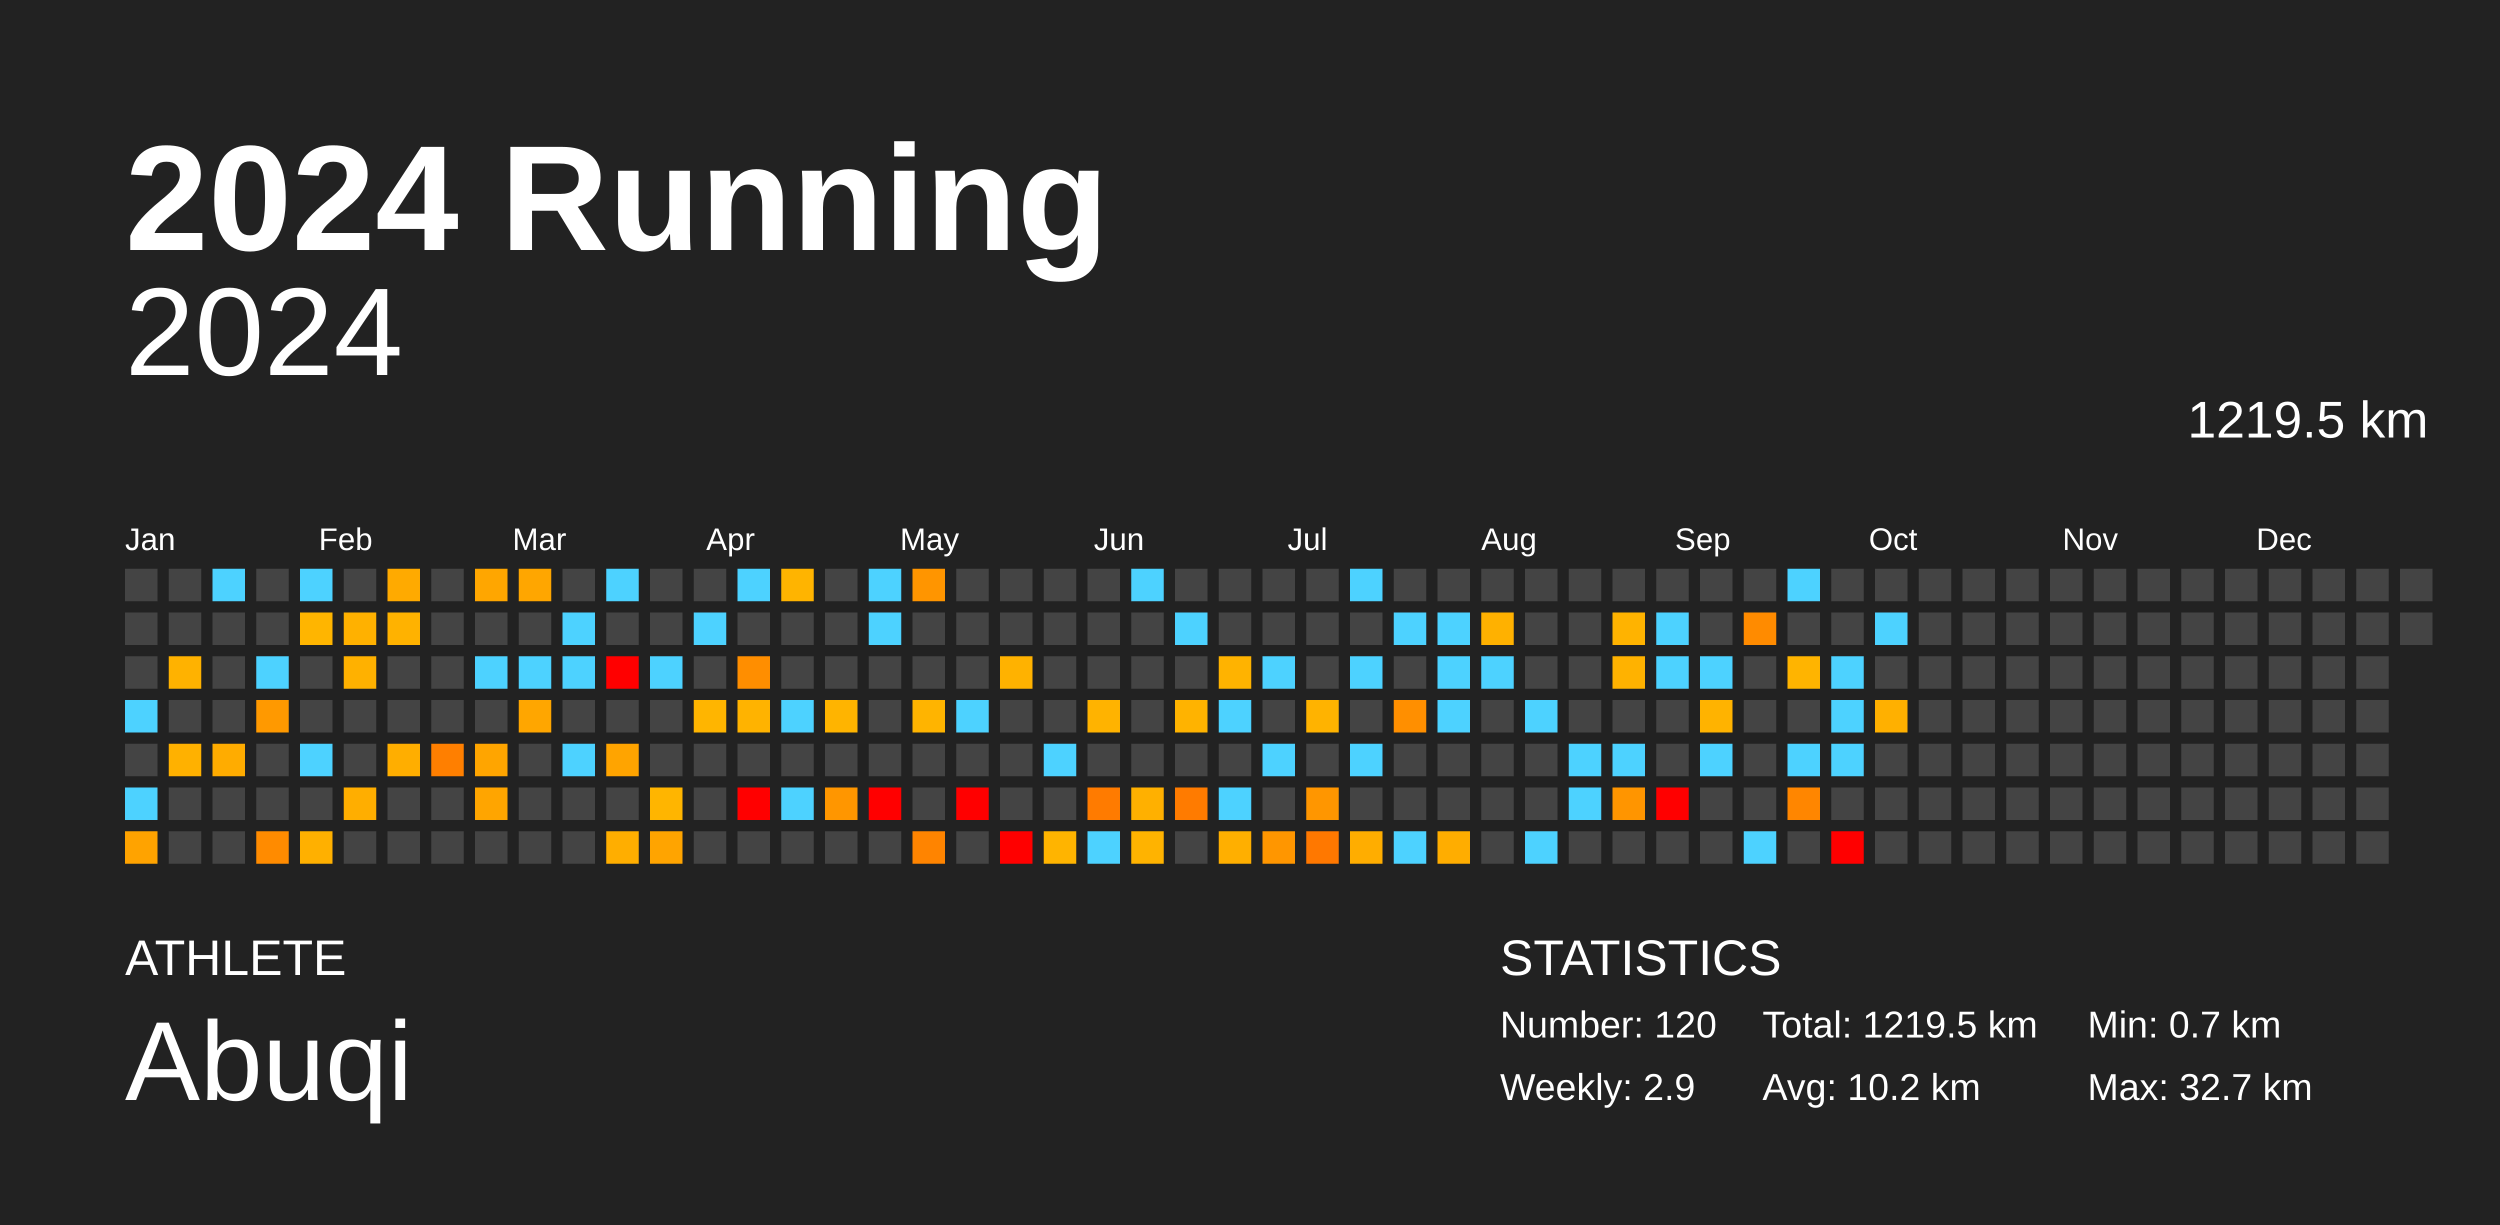
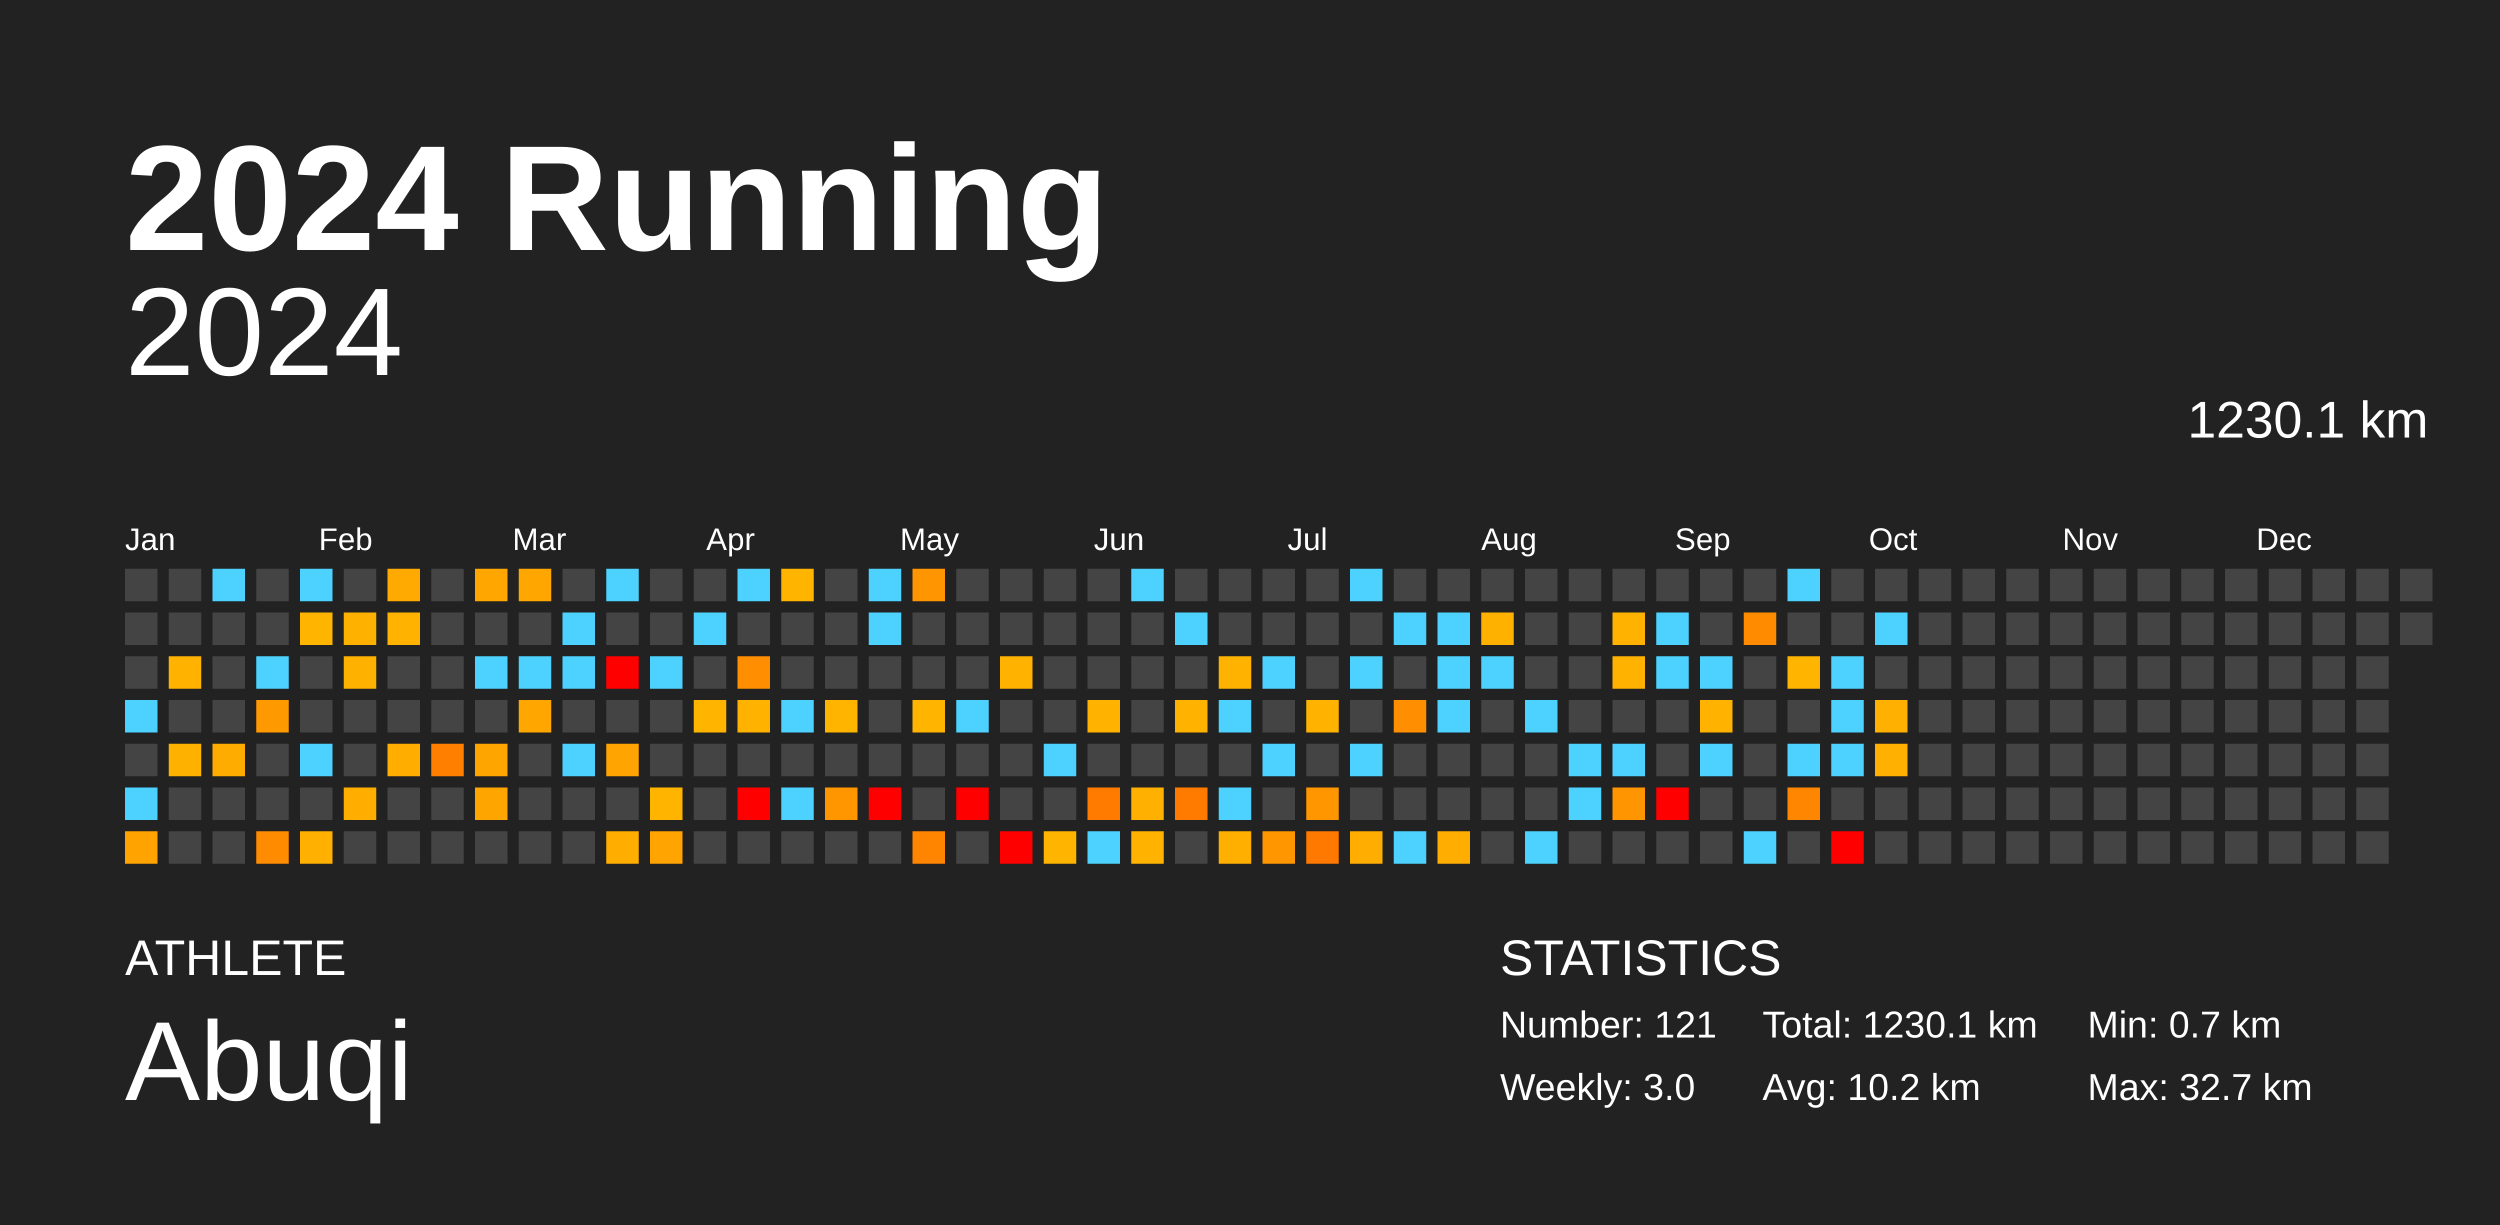
<svg xmlns="http://www.w3.org/2000/svg" baseProfile="full" height="98mm" version="1.1" viewBox="0,0,200,98" width="200mm">
  <defs />
  <rect fill="#222222" height="98" width="200" x="0" y="0" />
  <text fill="#FFFFFF" style="font-size:12px; font-family:Arial; font-weight:bold;" x="10" y="20">2024 Running</text>
  <text fill="#FFFFFF" style="font-size:4px; font-family:Arial" x="10" y="78">ATHLETE</text>
  <text fill="#FFFFFF" style="font-size:9px; font-family:Arial" x="10" y="88">Abuqi</text>
  <text fill="#FFFFFF" style="font-size:4px; font-family:Arial" x="120" y="78">STATISTICS</text>
-   <text fill="#FFFFFF" style="font-size:3px; font-family:Arial" x="120" y="83">Number: 120</text>
-   <text fill="#FFFFFF" style="font-size:3px; font-family:Arial" x="120" y="88">Weekly: 2.9</text>
-   <text fill="#FFFFFF" style="font-size:3px; font-family:Arial" x="141" y="83">Total: 1219.5 km</text>
+   <text fill="#FFFFFF" style="font-size:3px; font-family:Arial" x="120" y="83">Number: 121</text>
+   <text fill="#FFFFFF" style="font-size:3px; font-family:Arial" x="120" y="88">Weekly: 3.0</text>
+   <text fill="#FFFFFF" style="font-size:3px; font-family:Arial" x="141" y="83">Total: 1230.1 km</text>
  <text fill="#FFFFFF" style="font-size:3px; font-family:Arial" x="141" y="88">Avg: 10.2 km</text>
  <text fill="#FFFFFF" style="font-size:3px; font-family:Arial" x="167" y="83">Min: 0.7 km</text>
  <text fill="#FFFFFF" style="font-size:3px; font-family:Arial" x="167" y="88">Max: 32.7 km</text>
  <text alignment-baseline="hanging" fill="#FFFFFF" style="font-size:10.0px; font-family:Arial;" x="10" y="30">2024</text>
-   <text alignment-baseline="hanging" fill="#FFFFFF" style="font-size:4.125px; font-family:Arial;" x="175" y="35">1219.5 km</text>
+   <text alignment-baseline="hanging" fill="#FFFFFF" style="font-size:4.125px; font-family:Arial;" x="175" y="35">1230.1 km</text>
  <text fill="#FFFFFF" style="font-size:2.5px; font-family:Arial" x="10.0" y="44">Jan</text>
  <text fill="#FFFFFF" style="font-size:2.5px; font-family:Arial" x="25.5" y="44">Feb</text>
  <text fill="#FFFFFF" style="font-size:2.5px; font-family:Arial" x="41.0" y="44">Mar</text>
  <text fill="#FFFFFF" style="font-size:2.5px; font-family:Arial" x="56.5" y="44">Apr</text>
  <text fill="#FFFFFF" style="font-size:2.5px; font-family:Arial" x="72.0" y="44">May</text>
  <text fill="#FFFFFF" style="font-size:2.5px; font-family:Arial" x="87.5" y="44">Jun</text>
  <text fill="#FFFFFF" style="font-size:2.5px; font-family:Arial" x="103.0" y="44">Jul</text>
  <text fill="#FFFFFF" style="font-size:2.5px; font-family:Arial" x="118.5" y="44">Aug</text>
  <text fill="#FFFFFF" style="font-size:2.5px; font-family:Arial" x="134.0" y="44">Sep</text>
  <text fill="#FFFFFF" style="font-size:2.5px; font-family:Arial" x="149.5" y="44">Oct</text>
  <text fill="#FFFFFF" style="font-size:2.5px; font-family:Arial" x="165.0" y="44">Nov</text>
  <text fill="#FFFFFF" style="font-size:2.5px; font-family:Arial" x="180.5" y="44">Dec</text>
  <rect fill="#444444" height="2.6" width="2.6" x="10.0" y="45.5" />
  <rect fill="#444444" height="2.6" width="2.6" x="10.0" y="49.0" />
  <rect fill="#444444" height="2.6" width="2.6" x="10.0" y="52.5" />
  <rect fill="#4dd2ff" height="2.6" width="2.6" x="10.0" y="56.0" />
  <rect fill="#444444" height="2.6" width="2.6" x="10.0" y="59.5" />
  <rect fill="#4dd2ff" height="2.6" width="2.6" x="10.0" y="63.0" />
  <rect fill="#ffa300" height="2.6" width="2.6" x="10.0" y="66.5" />
  <rect fill="#444444" height="2.6" width="2.6" x="13.5" y="45.5" />
  <rect fill="#444444" height="2.6" width="2.6" x="13.5" y="49.0" />
  <rect fill="#ffb200" height="2.6" width="2.6" x="13.5" y="52.5" />
  <rect fill="#444444" height="2.6" width="2.6" x="13.5" y="56.0" />
  <rect fill="#ffb100" height="2.6" width="2.6" x="13.5" y="59.5" />
  <rect fill="#444444" height="2.6" width="2.6" x="13.5" y="63.0" />
  <rect fill="#444444" height="2.6" width="2.6" x="13.5" y="66.5" />
  <rect fill="#4dd2ff" height="2.6" width="2.6" x="17.0" y="45.5" />
  <rect fill="#444444" height="2.6" width="2.6" x="17.0" y="49.0" />
  <rect fill="#444444" height="2.6" width="2.6" x="17.0" y="52.5" />
  <rect fill="#444444" height="2.6" width="2.6" x="17.0" y="56.0" />
  <rect fill="#ffac00" height="2.6" width="2.6" x="17.0" y="59.5" />
  <rect fill="#444444" height="2.6" width="2.6" x="17.0" y="63.0" />
  <rect fill="#444444" height="2.6" width="2.6" x="17.0" y="66.5" />
  <rect fill="#444444" height="2.6" width="2.6" x="20.5" y="45.5" />
  <rect fill="#444444" height="2.6" width="2.6" x="20.5" y="49.0" />
  <rect fill="#4dd2ff" height="2.6" width="2.6" x="20.5" y="52.5" />
  <rect fill="#ff9900" height="2.6" width="2.6" x="20.5" y="56.0" />
  <rect fill="#444444" height="2.6" width="2.6" x="20.5" y="59.5" />
  <rect fill="#444444" height="2.6" width="2.6" x="20.5" y="63.0" />
  <rect fill="#ff8b00" height="2.6" width="2.6" x="20.5" y="66.5" />
  <rect fill="#4dd2ff" height="2.6" width="2.6" x="24.0" y="45.5" />
  <rect fill="#ffb500" height="2.6" width="2.6" x="24.0" y="49.0" />
  <rect fill="#444444" height="2.6" width="2.6" x="24.0" y="52.5" />
  <rect fill="#444444" height="2.6" width="2.6" x="24.0" y="56.0" />
  <rect fill="#4dd2ff" height="2.6" width="2.6" x="24.0" y="59.5" />
  <rect fill="#444444" height="2.6" width="2.6" x="24.0" y="63.0" />
  <rect fill="#ffb000" height="2.6" width="2.6" x="24.0" y="66.5" />
  <rect fill="#444444" height="2.6" width="2.6" x="27.5" y="45.5" />
  <rect fill="#ffb100" height="2.6" width="2.6" x="27.5" y="49.0" />
  <rect fill="#ffb100" height="2.6" width="2.6" x="27.5" y="52.5" />
  <rect fill="#444444" height="2.6" width="2.6" x="27.5" y="56.0" />
  <rect fill="#444444" height="2.6" width="2.6" x="27.5" y="59.5" />
  <rect fill="#ffae00" height="2.6" width="2.6" x="27.5" y="63.0" />
  <rect fill="#444444" height="2.6" width="2.6" x="27.5" y="66.5" />
  <rect fill="#ffaa00" height="2.6" width="2.6" x="31.0" y="45.5" />
  <rect fill="#ffb200" height="2.6" width="2.6" x="31.0" y="49.0" />
  <rect fill="#444444" height="2.6" width="2.6" x="31.0" y="52.5" />
  <rect fill="#444444" height="2.6" width="2.6" x="31.0" y="56.0" />
  <rect fill="#ffae00" height="2.6" width="2.6" x="31.0" y="59.5" />
  <rect fill="#444444" height="2.6" width="2.6" x="31.0" y="63.0" />
  <rect fill="#444444" height="2.6" width="2.6" x="31.0" y="66.5" />
  <rect fill="#444444" height="2.6" width="2.6" x="34.5" y="45.5" />
  <rect fill="#444444" height="2.6" width="2.6" x="34.5" y="49.0" />
  <rect fill="#444444" height="2.6" width="2.6" x="34.5" y="52.5" />
  <rect fill="#444444" height="2.6" width="2.6" x="34.5" y="56.0" />
  <rect fill="#ff7f00" height="2.6" width="2.6" x="34.5" y="59.5" />
  <rect fill="#444444" height="2.6" width="2.6" x="34.5" y="63.0" />
  <rect fill="#444444" height="2.6" width="2.6" x="34.5" y="66.5" />
  <rect fill="#ffa600" height="2.6" width="2.6" x="38.0" y="45.5" />
  <rect fill="#444444" height="2.6" width="2.6" x="38.0" y="49.0" />
  <rect fill="#4dd2ff" height="2.6" width="2.6" x="38.0" y="52.5" />
  <rect fill="#444444" height="2.6" width="2.6" x="38.0" y="56.0" />
  <rect fill="#ffa500" height="2.6" width="2.6" x="38.0" y="59.5" />
  <rect fill="#ffa500" height="2.6" width="2.6" x="38.0" y="63.0" />
  <rect fill="#444444" height="2.6" width="2.6" x="38.0" y="66.5" />
  <rect fill="#ffa600" height="2.6" width="2.6" x="41.5" y="45.5" />
  <rect fill="#444444" height="2.6" width="2.6" x="41.5" y="49.0" />
  <rect fill="#4dd2ff" height="2.6" width="2.6" x="41.5" y="52.5" />
  <rect fill="#ffa600" height="2.6" width="2.6" x="41.5" y="56.0" />
  <rect fill="#444444" height="2.6" width="2.6" x="41.5" y="59.5" />
  <rect fill="#444444" height="2.6" width="2.6" x="41.5" y="63.0" />
  <rect fill="#444444" height="2.6" width="2.6" x="41.5" y="66.5" />
  <rect fill="#444444" height="2.6" width="2.6" x="45.0" y="45.5" />
  <rect fill="#4dd2ff" height="2.6" width="2.6" x="45.0" y="49.0" />
  <rect fill="#4dd2ff" height="2.6" width="2.6" x="45.0" y="52.5" />
  <rect fill="#444444" height="2.6" width="2.6" x="45.0" y="56.0" />
  <rect fill="#4dd2ff" height="2.6" width="2.6" x="45.0" y="59.5" />
  <rect fill="#444444" height="2.6" width="2.6" x="45.0" y="63.0" />
  <rect fill="#444444" height="2.6" width="2.6" x="45.0" y="66.5" />
  <rect fill="#4dd2ff" height="2.6" width="2.6" x="48.5" y="45.5" />
  <rect fill="#444444" height="2.6" width="2.6" x="48.5" y="49.0" />
  <rect fill="red" height="2.6" width="2.6" x="48.5" y="52.5" />
  <rect fill="#444444" height="2.6" width="2.6" x="48.5" y="56.0" />
  <rect fill="#ffa400" height="2.6" width="2.6" x="48.5" y="59.5" />
  <rect fill="#444444" height="2.6" width="2.6" x="48.5" y="63.0" />
  <rect fill="#ffae00" height="2.6" width="2.6" x="48.5" y="66.5" />
  <rect fill="#444444" height="2.6" width="2.6" x="52.0" y="45.5" />
  <rect fill="#444444" height="2.6" width="2.6" x="52.0" y="49.0" />
  <rect fill="#4dd2ff" height="2.6" width="2.6" x="52.0" y="52.5" />
  <rect fill="#444444" height="2.6" width="2.6" x="52.0" y="56.0" />
  <rect fill="#444444" height="2.6" width="2.6" x="52.0" y="59.5" />
  <rect fill="#ffb500" height="2.6" width="2.6" x="52.0" y="63.0" />
  <rect fill="#ffa400" height="2.6" width="2.6" x="52.0" y="66.5" />
  <rect fill="#444444" height="2.6" width="2.6" x="55.5" y="45.5" />
  <rect fill="#4dd2ff" height="2.6" width="2.6" x="55.5" y="49.0" />
  <rect fill="#444444" height="2.6" width="2.6" x="55.5" y="52.5" />
  <rect fill="#ffb500" height="2.6" width="2.6" x="55.5" y="56.0" />
  <rect fill="#444444" height="2.6" width="2.6" x="55.5" y="59.5" />
  <rect fill="#444444" height="2.6" width="2.6" x="55.5" y="63.0" />
  <rect fill="#444444" height="2.6" width="2.6" x="55.5" y="66.5" />
  <rect fill="#4dd2ff" height="2.6" width="2.6" x="59.0" y="45.5" />
  <rect fill="#444444" height="2.6" width="2.6" x="59.0" y="49.0" />
  <rect fill="#ff8e00" height="2.6" width="2.6" x="59.0" y="52.5" />
  <rect fill="#ffb300" height="2.6" width="2.6" x="59.0" y="56.0" />
  <rect fill="#444444" height="2.6" width="2.6" x="59.0" y="59.5" />
  <rect fill="red" height="2.6" width="2.6" x="59.0" y="63.0" />
  <rect fill="#444444" height="2.6" width="2.6" x="59.0" y="66.5" />
  <rect fill="#ffb400" height="2.6" width="2.6" x="62.5" y="45.5" />
  <rect fill="#444444" height="2.6" width="2.6" x="62.5" y="49.0" />
  <rect fill="#444444" height="2.6" width="2.6" x="62.5" y="52.5" />
  <rect fill="#4dd2ff" height="2.6" width="2.6" x="62.5" y="56.0" />
  <rect fill="#444444" height="2.6" width="2.6" x="62.5" y="59.5" />
  <rect fill="#4dd2ff" height="2.6" width="2.6" x="62.5" y="63.0" />
  <rect fill="#444444" height="2.6" width="2.6" x="62.5" y="66.5" />
  <rect fill="#444444" height="2.6" width="2.6" x="66.0" y="45.5" />
  <rect fill="#444444" height="2.6" width="2.6" x="66.0" y="49.0" />
  <rect fill="#444444" height="2.6" width="2.6" x="66.0" y="52.5" />
  <rect fill="#ffb400" height="2.6" width="2.6" x="66.0" y="56.0" />
  <rect fill="#444444" height="2.6" width="2.6" x="66.0" y="59.5" />
  <rect fill="#ff9600" height="2.6" width="2.6" x="66.0" y="63.0" />
  <rect fill="#444444" height="2.6" width="2.6" x="66.0" y="66.5" />
  <rect fill="#4dd2ff" height="2.6" width="2.6" x="69.5" y="45.5" />
  <rect fill="#4dd2ff" height="2.6" width="2.6" x="69.5" y="49.0" />
  <rect fill="#444444" height="2.6" width="2.6" x="69.5" y="52.5" />
  <rect fill="#444444" height="2.6" width="2.6" x="69.5" y="56.0" />
  <rect fill="#444444" height="2.6" width="2.6" x="69.5" y="59.5" />
  <rect fill="red" height="2.6" width="2.6" x="69.5" y="63.0" />
  <rect fill="#444444" height="2.6" width="2.6" x="69.5" y="66.5" />
  <rect fill="#ff9500" height="2.6" width="2.6" x="73.0" y="45.5" />
  <rect fill="#444444" height="2.6" width="2.6" x="73.0" y="49.0" />
  <rect fill="#444444" height="2.6" width="2.6" x="73.0" y="52.5" />
  <rect fill="#ffb400" height="2.6" width="2.6" x="73.0" y="56.0" />
  <rect fill="#444444" height="2.6" width="2.6" x="73.0" y="59.5" />
  <rect fill="#444444" height="2.6" width="2.6" x="73.0" y="63.0" />
  <rect fill="#ff8400" height="2.6" width="2.6" x="73.0" y="66.5" />
  <rect fill="#444444" height="2.6" width="2.6" x="76.5" y="45.5" />
  <rect fill="#444444" height="2.6" width="2.6" x="76.5" y="49.0" />
  <rect fill="#444444" height="2.6" width="2.6" x="76.5" y="52.5" />
  <rect fill="#4dd2ff" height="2.6" width="2.6" x="76.5" y="56.0" />
  <rect fill="#444444" height="2.6" width="2.6" x="76.5" y="59.5" />
  <rect fill="red" height="2.6" width="2.6" x="76.5" y="63.0" />
  <rect fill="#444444" height="2.6" width="2.6" x="76.5" y="66.5" />
  <rect fill="#444444" height="2.6" width="2.6" x="80.0" y="45.5" />
  <rect fill="#444444" height="2.6" width="2.6" x="80.0" y="49.0" />
  <rect fill="#ffb200" height="2.6" width="2.6" x="80.0" y="52.5" />
  <rect fill="#444444" height="2.6" width="2.6" x="80.0" y="56.0" />
  <rect fill="#444444" height="2.6" width="2.6" x="80.0" y="59.5" />
  <rect fill="#444444" height="2.6" width="2.6" x="80.0" y="63.0" />
  <rect fill="red" height="2.6" width="2.6" x="80.0" y="66.5" />
  <rect fill="#444444" height="2.6" width="2.6" x="83.5" y="45.5" />
  <rect fill="#444444" height="2.6" width="2.6" x="83.5" y="49.0" />
  <rect fill="#444444" height="2.6" width="2.6" x="83.5" y="52.5" />
  <rect fill="#444444" height="2.6" width="2.6" x="83.5" y="56.0" />
  <rect fill="#4dd2ff" height="2.6" width="2.6" x="83.5" y="59.5" />
  <rect fill="#444444" height="2.6" width="2.6" x="83.5" y="63.0" />
  <rect fill="#ffb400" height="2.6" width="2.6" x="83.5" y="66.5" />
  <rect fill="#444444" height="2.6" width="2.6" x="87.0" y="45.5" />
  <rect fill="#444444" height="2.6" width="2.6" x="87.0" y="49.0" />
  <rect fill="#444444" height="2.6" width="2.6" x="87.0" y="52.5" />
  <rect fill="#ffb300" height="2.6" width="2.6" x="87.0" y="56.0" />
  <rect fill="#444444" height="2.6" width="2.6" x="87.0" y="59.5" />
  <rect fill="#ff7b00" height="2.6" width="2.6" x="87.0" y="63.0" />
  <rect fill="#4dd2ff" height="2.6" width="2.6" x="87.0" y="66.5" />
  <rect fill="#4dd2ff" height="2.6" width="2.6" x="90.5" y="45.5" />
  <rect fill="#444444" height="2.6" width="2.6" x="90.5" y="49.0" />
  <rect fill="#444444" height="2.6" width="2.6" x="90.5" y="52.5" />
  <rect fill="#444444" height="2.6" width="2.6" x="90.5" y="56.0" />
  <rect fill="#444444" height="2.6" width="2.6" x="90.5" y="59.5" />
  <rect fill="#ffb000" height="2.6" width="2.6" x="90.5" y="63.0" />
  <rect fill="#ffb300" height="2.6" width="2.6" x="90.5" y="66.5" />
  <rect fill="#444444" height="2.6" width="2.6" x="94.0" y="45.5" />
  <rect fill="#4dd2ff" height="2.6" width="2.6" x="94.0" y="49.0" />
  <rect fill="#444444" height="2.6" width="2.6" x="94.0" y="52.5" />
  <rect fill="#ffb300" height="2.6" width="2.6" x="94.0" y="56.0" />
  <rect fill="#444444" height="2.6" width="2.6" x="94.0" y="59.5" />
  <rect fill="#ff7b00" height="2.6" width="2.6" x="94.0" y="63.0" />
  <rect fill="#444444" height="2.6" width="2.6" x="94.0" y="66.5" />
  <rect fill="#444444" height="2.6" width="2.6" x="97.5" y="45.5" />
  <rect fill="#444444" height="2.6" width="2.6" x="97.5" y="49.0" />
  <rect fill="#ffb300" height="2.6" width="2.6" x="97.5" y="52.5" />
  <rect fill="#4dd2ff" height="2.6" width="2.6" x="97.5" y="56.0" />
  <rect fill="#444444" height="2.6" width="2.6" x="97.5" y="59.5" />
  <rect fill="#4dd2ff" height="2.6" width="2.6" x="97.5" y="63.0" />
  <rect fill="#ffaf00" height="2.6" width="2.6" x="97.5" y="66.5" />
  <rect fill="#444444" height="2.6" width="2.6" x="101.0" y="45.5" />
  <rect fill="#444444" height="2.6" width="2.6" x="101.0" y="49.0" />
  <rect fill="#4dd2ff" height="2.6" width="2.6" x="101.0" y="52.5" />
  <rect fill="#444444" height="2.6" width="2.6" x="101.0" y="56.0" />
  <rect fill="#4dd2ff" height="2.6" width="2.6" x="101.0" y="59.5" />
  <rect fill="#444444" height="2.6" width="2.6" x="101.0" y="63.0" />
  <rect fill="#ff9600" height="2.6" width="2.6" x="101.0" y="66.5" />
  <rect fill="#444444" height="2.6" width="2.6" x="104.5" y="45.5" />
  <rect fill="#444444" height="2.6" width="2.6" x="104.5" y="49.0" />
  <rect fill="#444444" height="2.6" width="2.6" x="104.5" y="52.5" />
  <rect fill="#ffb300" height="2.6" width="2.6" x="104.5" y="56.0" />
  <rect fill="#444444" height="2.6" width="2.6" x="104.5" y="59.5" />
  <rect fill="#ff9600" height="2.6" width="2.6" x="104.5" y="63.0" />
  <rect fill="#ff7800" height="2.6" width="2.6" x="104.5" y="66.5" />
  <rect fill="#4dd2ff" height="2.6" width="2.6" x="108.0" y="45.5" />
  <rect fill="#444444" height="2.6" width="2.6" x="108.0" y="49.0" />
  <rect fill="#4dd2ff" height="2.6" width="2.6" x="108.0" y="52.5" />
  <rect fill="#444444" height="2.6" width="2.6" x="108.0" y="56.0" />
  <rect fill="#4dd2ff" height="2.6" width="2.6" x="108.0" y="59.5" />
  <rect fill="#444444" height="2.6" width="2.6" x="108.0" y="63.0" />
  <rect fill="#ffad00" height="2.6" width="2.6" x="108.0" y="66.5" />
  <rect fill="#444444" height="2.6" width="2.6" x="111.5" y="45.5" />
  <rect fill="#4dd2ff" height="2.6" width="2.6" x="111.5" y="49.0" />
  <rect fill="#444444" height="2.6" width="2.6" x="111.5" y="52.5" />
  <rect fill="#ff8f00" height="2.6" width="2.6" x="111.5" y="56.0" />
  <rect fill="#444444" height="2.6" width="2.6" x="111.5" y="59.5" />
  <rect fill="#444444" height="2.6" width="2.6" x="111.5" y="63.0" />
  <rect fill="#4dd2ff" height="2.6" width="2.6" x="111.5" y="66.5" />
  <rect fill="#444444" height="2.6" width="2.6" x="115.0" y="45.5" />
  <rect fill="#4dd2ff" height="2.6" width="2.6" x="115.0" y="49.0" />
  <rect fill="#4dd2ff" height="2.6" width="2.6" x="115.0" y="52.5" />
  <rect fill="#4dd2ff" height="2.6" width="2.6" x="115.0" y="56.0" />
  <rect fill="#444444" height="2.6" width="2.6" x="115.0" y="59.5" />
  <rect fill="#444444" height="2.6" width="2.6" x="115.0" y="63.0" />
  <rect fill="#ffad00" height="2.6" width="2.6" x="115.0" y="66.5" />
  <rect fill="#444444" height="2.6" width="2.6" x="118.5" y="45.5" />
  <rect fill="#ffb100" height="2.6" width="2.6" x="118.5" y="49.0" />
  <rect fill="#4dd2ff" height="2.6" width="2.6" x="118.5" y="52.5" />
  <rect fill="#444444" height="2.6" width="2.6" x="118.5" y="56.0" />
  <rect fill="#444444" height="2.6" width="2.6" x="118.5" y="59.5" />
  <rect fill="#444444" height="2.6" width="2.6" x="118.5" y="63.0" />
  <rect fill="#444444" height="2.6" width="2.6" x="118.5" y="66.5" />
  <rect fill="#444444" height="2.6" width="2.6" x="122.0" y="45.5" />
  <rect fill="#444444" height="2.6" width="2.6" x="122.0" y="49.0" />
  <rect fill="#444444" height="2.6" width="2.6" x="122.0" y="52.5" />
  <rect fill="#4dd2ff" height="2.6" width="2.6" x="122.0" y="56.0" />
  <rect fill="#444444" height="2.6" width="2.6" x="122.0" y="59.5" />
  <rect fill="#444444" height="2.6" width="2.6" x="122.0" y="63.0" />
  <rect fill="#4dd2ff" height="2.6" width="2.6" x="122.0" y="66.5" />
  <rect fill="#444444" height="2.6" width="2.6" x="125.5" y="45.5" />
  <rect fill="#444444" height="2.6" width="2.6" x="125.5" y="49.0" />
  <rect fill="#444444" height="2.6" width="2.6" x="125.5" y="52.5" />
  <rect fill="#444444" height="2.6" width="2.6" x="125.5" y="56.0" />
  <rect fill="#4dd2ff" height="2.6" width="2.6" x="125.5" y="59.5" />
  <rect fill="#4dd2ff" height="2.6" width="2.6" x="125.5" y="63.0" />
  <rect fill="#444444" height="2.6" width="2.6" x="125.5" y="66.5" />
  <rect fill="#444444" height="2.6" width="2.6" x="129.0" y="45.5" />
  <rect fill="#ffb300" height="2.6" width="2.6" x="129.0" y="49.0" />
  <rect fill="#ffb200" height="2.6" width="2.6" x="129.0" y="52.5" />
  <rect fill="#444444" height="2.6" width="2.6" x="129.0" y="56.0" />
  <rect fill="#4dd2ff" height="2.6" width="2.6" x="129.0" y="59.5" />
  <rect fill="#ff9500" height="2.6" width="2.6" x="129.0" y="63.0" />
  <rect fill="#444444" height="2.6" width="2.6" x="129.0" y="66.5" />
  <rect fill="#444444" height="2.6" width="2.6" x="132.5" y="45.5" />
  <rect fill="#4dd2ff" height="2.6" width="2.6" x="132.5" y="49.0" />
  <rect fill="#4dd2ff" height="2.6" width="2.6" x="132.5" y="52.5" />
  <rect fill="#444444" height="2.6" width="2.6" x="132.5" y="56.0" />
  <rect fill="#444444" height="2.6" width="2.6" x="132.5" y="59.5" />
  <rect fill="red" height="2.6" width="2.6" x="132.5" y="63.0" />
  <rect fill="#444444" height="2.6" width="2.6" x="132.5" y="66.5" />
  <rect fill="#444444" height="2.6" width="2.6" x="136.0" y="45.5" />
  <rect fill="#444444" height="2.6" width="2.6" x="136.0" y="49.0" />
  <rect fill="#4dd2ff" height="2.6" width="2.6" x="136.0" y="52.5" />
  <rect fill="#ffb300" height="2.6" width="2.6" x="136.0" y="56.0" />
  <rect fill="#4dd2ff" height="2.6" width="2.6" x="136.0" y="59.5" />
  <rect fill="#444444" height="2.6" width="2.6" x="136.0" y="63.0" />
  <rect fill="#444444" height="2.6" width="2.6" x="136.0" y="66.5" />
  <rect fill="#444444" height="2.6" width="2.6" x="139.5" y="45.5" />
  <rect fill="#ff8b00" height="2.6" width="2.6" x="139.5" y="49.0" />
  <rect fill="#444444" height="2.6" width="2.6" x="139.5" y="52.5" />
  <rect fill="#444444" height="2.6" width="2.6" x="139.5" y="56.0" />
  <rect fill="#444444" height="2.6" width="2.6" x="139.5" y="59.5" />
  <rect fill="#444444" height="2.6" width="2.6" x="139.5" y="63.0" />
  <rect fill="#4dd2ff" height="2.6" width="2.6" x="139.5" y="66.5" />
  <rect fill="#4dd2ff" height="2.6" width="2.6" x="143.0" y="45.5" />
  <rect fill="#444444" height="2.6" width="2.6" x="143.0" y="49.0" />
  <rect fill="#ffb400" height="2.6" width="2.6" x="143.0" y="52.5" />
  <rect fill="#444444" height="2.6" width="2.6" x="143.0" y="56.0" />
  <rect fill="#4dd2ff" height="2.6" width="2.6" x="143.0" y="59.5" />
  <rect fill="#ff8600" height="2.6" width="2.6" x="143.0" y="63.0" />
  <rect fill="#444444" height="2.6" width="2.6" x="143.0" y="66.5" />
  <rect fill="#444444" height="2.6" width="2.6" x="146.5" y="45.5" />
  <rect fill="#444444" height="2.6" width="2.6" x="146.5" y="49.0" />
  <rect fill="#4dd2ff" height="2.6" width="2.6" x="146.5" y="52.5" />
  <rect fill="#4dd2ff" height="2.6" width="2.6" x="146.5" y="56.0" />
  <rect fill="#4dd2ff" height="2.6" width="2.6" x="146.5" y="59.5" />
  <rect fill="#444444" height="2.6" width="2.6" x="146.5" y="63.0" />
  <rect fill="red" height="2.6" width="2.6" x="146.5" y="66.5" />
  <rect fill="#444444" height="2.6" width="2.6" x="150.0" y="45.5" />
  <rect fill="#4dd2ff" height="2.6" width="2.6" x="150.0" y="49.0" />
  <rect fill="#444444" height="2.6" width="2.6" x="150.0" y="52.5" />
  <rect fill="#ffb000" height="2.6" width="2.6" x="150.0" y="56.0" />
-   <rect fill="#444444" height="2.6" width="2.6" x="150.0" y="59.5" />
+   <rect fill="#ffb000" height="2.6" width="2.6" x="150.0" y="59.5" />
  <rect fill="#444444" height="2.6" width="2.6" x="150.0" y="63.0" />
  <rect fill="#444444" height="2.6" width="2.6" x="150.0" y="66.5" />
  <rect fill="#444444" height="2.6" width="2.6" x="153.5" y="45.5" />
  <rect fill="#444444" height="2.6" width="2.6" x="153.5" y="49.0" />
  <rect fill="#444444" height="2.6" width="2.6" x="153.5" y="52.5" />
  <rect fill="#444444" height="2.6" width="2.6" x="153.5" y="56.0" />
  <rect fill="#444444" height="2.6" width="2.6" x="153.5" y="59.5" />
  <rect fill="#444444" height="2.6" width="2.6" x="153.5" y="63.0" />
  <rect fill="#444444" height="2.6" width="2.6" x="153.5" y="66.5" />
  <rect fill="#444444" height="2.6" width="2.6" x="157.0" y="45.5" />
  <rect fill="#444444" height="2.6" width="2.6" x="157.0" y="49.0" />
  <rect fill="#444444" height="2.6" width="2.6" x="157.0" y="52.5" />
  <rect fill="#444444" height="2.6" width="2.6" x="157.0" y="56.0" />
  <rect fill="#444444" height="2.6" width="2.6" x="157.0" y="59.5" />
  <rect fill="#444444" height="2.6" width="2.6" x="157.0" y="63.0" />
  <rect fill="#444444" height="2.6" width="2.6" x="157.0" y="66.5" />
  <rect fill="#444444" height="2.6" width="2.6" x="160.5" y="45.5" />
  <rect fill="#444444" height="2.6" width="2.6" x="160.5" y="49.0" />
  <rect fill="#444444" height="2.6" width="2.6" x="160.5" y="52.5" />
  <rect fill="#444444" height="2.6" width="2.6" x="160.5" y="56.0" />
  <rect fill="#444444" height="2.6" width="2.6" x="160.5" y="59.5" />
  <rect fill="#444444" height="2.6" width="2.6" x="160.5" y="63.0" />
  <rect fill="#444444" height="2.6" width="2.6" x="160.5" y="66.5" />
  <rect fill="#444444" height="2.6" width="2.6" x="164.0" y="45.5" />
  <rect fill="#444444" height="2.6" width="2.6" x="164.0" y="49.0" />
  <rect fill="#444444" height="2.6" width="2.6" x="164.0" y="52.5" />
  <rect fill="#444444" height="2.6" width="2.6" x="164.0" y="56.0" />
  <rect fill="#444444" height="2.6" width="2.6" x="164.0" y="59.5" />
  <rect fill="#444444" height="2.6" width="2.6" x="164.0" y="63.0" />
  <rect fill="#444444" height="2.6" width="2.6" x="164.0" y="66.5" />
  <rect fill="#444444" height="2.6" width="2.6" x="167.5" y="45.5" />
  <rect fill="#444444" height="2.6" width="2.6" x="167.5" y="49.0" />
  <rect fill="#444444" height="2.6" width="2.6" x="167.5" y="52.5" />
  <rect fill="#444444" height="2.6" width="2.6" x="167.5" y="56.0" />
  <rect fill="#444444" height="2.6" width="2.6" x="167.5" y="59.5" />
  <rect fill="#444444" height="2.6" width="2.6" x="167.5" y="63.0" />
  <rect fill="#444444" height="2.6" width="2.6" x="167.5" y="66.5" />
  <rect fill="#444444" height="2.6" width="2.6" x="171.0" y="45.5" />
  <rect fill="#444444" height="2.6" width="2.6" x="171.0" y="49.0" />
  <rect fill="#444444" height="2.6" width="2.6" x="171.0" y="52.5" />
  <rect fill="#444444" height="2.6" width="2.6" x="171.0" y="56.0" />
  <rect fill="#444444" height="2.6" width="2.6" x="171.0" y="59.5" />
  <rect fill="#444444" height="2.6" width="2.6" x="171.0" y="63.0" />
  <rect fill="#444444" height="2.6" width="2.6" x="171.0" y="66.5" />
  <rect fill="#444444" height="2.6" width="2.6" x="174.5" y="45.5" />
  <rect fill="#444444" height="2.6" width="2.6" x="174.5" y="49.0" />
  <rect fill="#444444" height="2.6" width="2.6" x="174.5" y="52.5" />
  <rect fill="#444444" height="2.6" width="2.6" x="174.5" y="56.0" />
  <rect fill="#444444" height="2.6" width="2.6" x="174.5" y="59.5" />
  <rect fill="#444444" height="2.6" width="2.6" x="174.5" y="63.0" />
  <rect fill="#444444" height="2.6" width="2.6" x="174.5" y="66.5" />
  <rect fill="#444444" height="2.6" width="2.6" x="178.0" y="45.5" />
  <rect fill="#444444" height="2.6" width="2.6" x="178.0" y="49.0" />
  <rect fill="#444444" height="2.6" width="2.6" x="178.0" y="52.5" />
  <rect fill="#444444" height="2.6" width="2.6" x="178.0" y="56.0" />
  <rect fill="#444444" height="2.6" width="2.6" x="178.0" y="59.5" />
  <rect fill="#444444" height="2.6" width="2.6" x="178.0" y="63.0" />
  <rect fill="#444444" height="2.6" width="2.6" x="178.0" y="66.5" />
  <rect fill="#444444" height="2.6" width="2.6" x="181.5" y="45.5" />
  <rect fill="#444444" height="2.6" width="2.6" x="181.5" y="49.0" />
  <rect fill="#444444" height="2.6" width="2.6" x="181.5" y="52.5" />
  <rect fill="#444444" height="2.6" width="2.6" x="181.5" y="56.0" />
  <rect fill="#444444" height="2.6" width="2.6" x="181.5" y="59.5" />
  <rect fill="#444444" height="2.6" width="2.6" x="181.5" y="63.0" />
  <rect fill="#444444" height="2.6" width="2.6" x="181.5" y="66.5" />
  <rect fill="#444444" height="2.6" width="2.6" x="185.0" y="45.5" />
  <rect fill="#444444" height="2.6" width="2.6" x="185.0" y="49.0" />
  <rect fill="#444444" height="2.6" width="2.6" x="185.0" y="52.5" />
  <rect fill="#444444" height="2.6" width="2.6" x="185.0" y="56.0" />
  <rect fill="#444444" height="2.6" width="2.6" x="185.0" y="59.5" />
  <rect fill="#444444" height="2.6" width="2.6" x="185.0" y="63.0" />
  <rect fill="#444444" height="2.6" width="2.6" x="185.0" y="66.5" />
  <rect fill="#444444" height="2.6" width="2.6" x="188.5" y="45.5" />
  <rect fill="#444444" height="2.6" width="2.6" x="188.5" y="49.0" />
  <rect fill="#444444" height="2.6" width="2.6" x="188.5" y="52.5" />
  <rect fill="#444444" height="2.6" width="2.6" x="188.5" y="56.0" />
  <rect fill="#444444" height="2.6" width="2.6" x="188.5" y="59.5" />
  <rect fill="#444444" height="2.6" width="2.6" x="188.5" y="63.0" />
  <rect fill="#444444" height="2.6" width="2.6" x="188.5" y="66.5" />
  <rect fill="#444444" height="2.6" width="2.6" x="192.0" y="45.5" />
  <rect fill="#444444" height="2.6" width="2.6" x="192.0" y="49.0" />
</svg>
